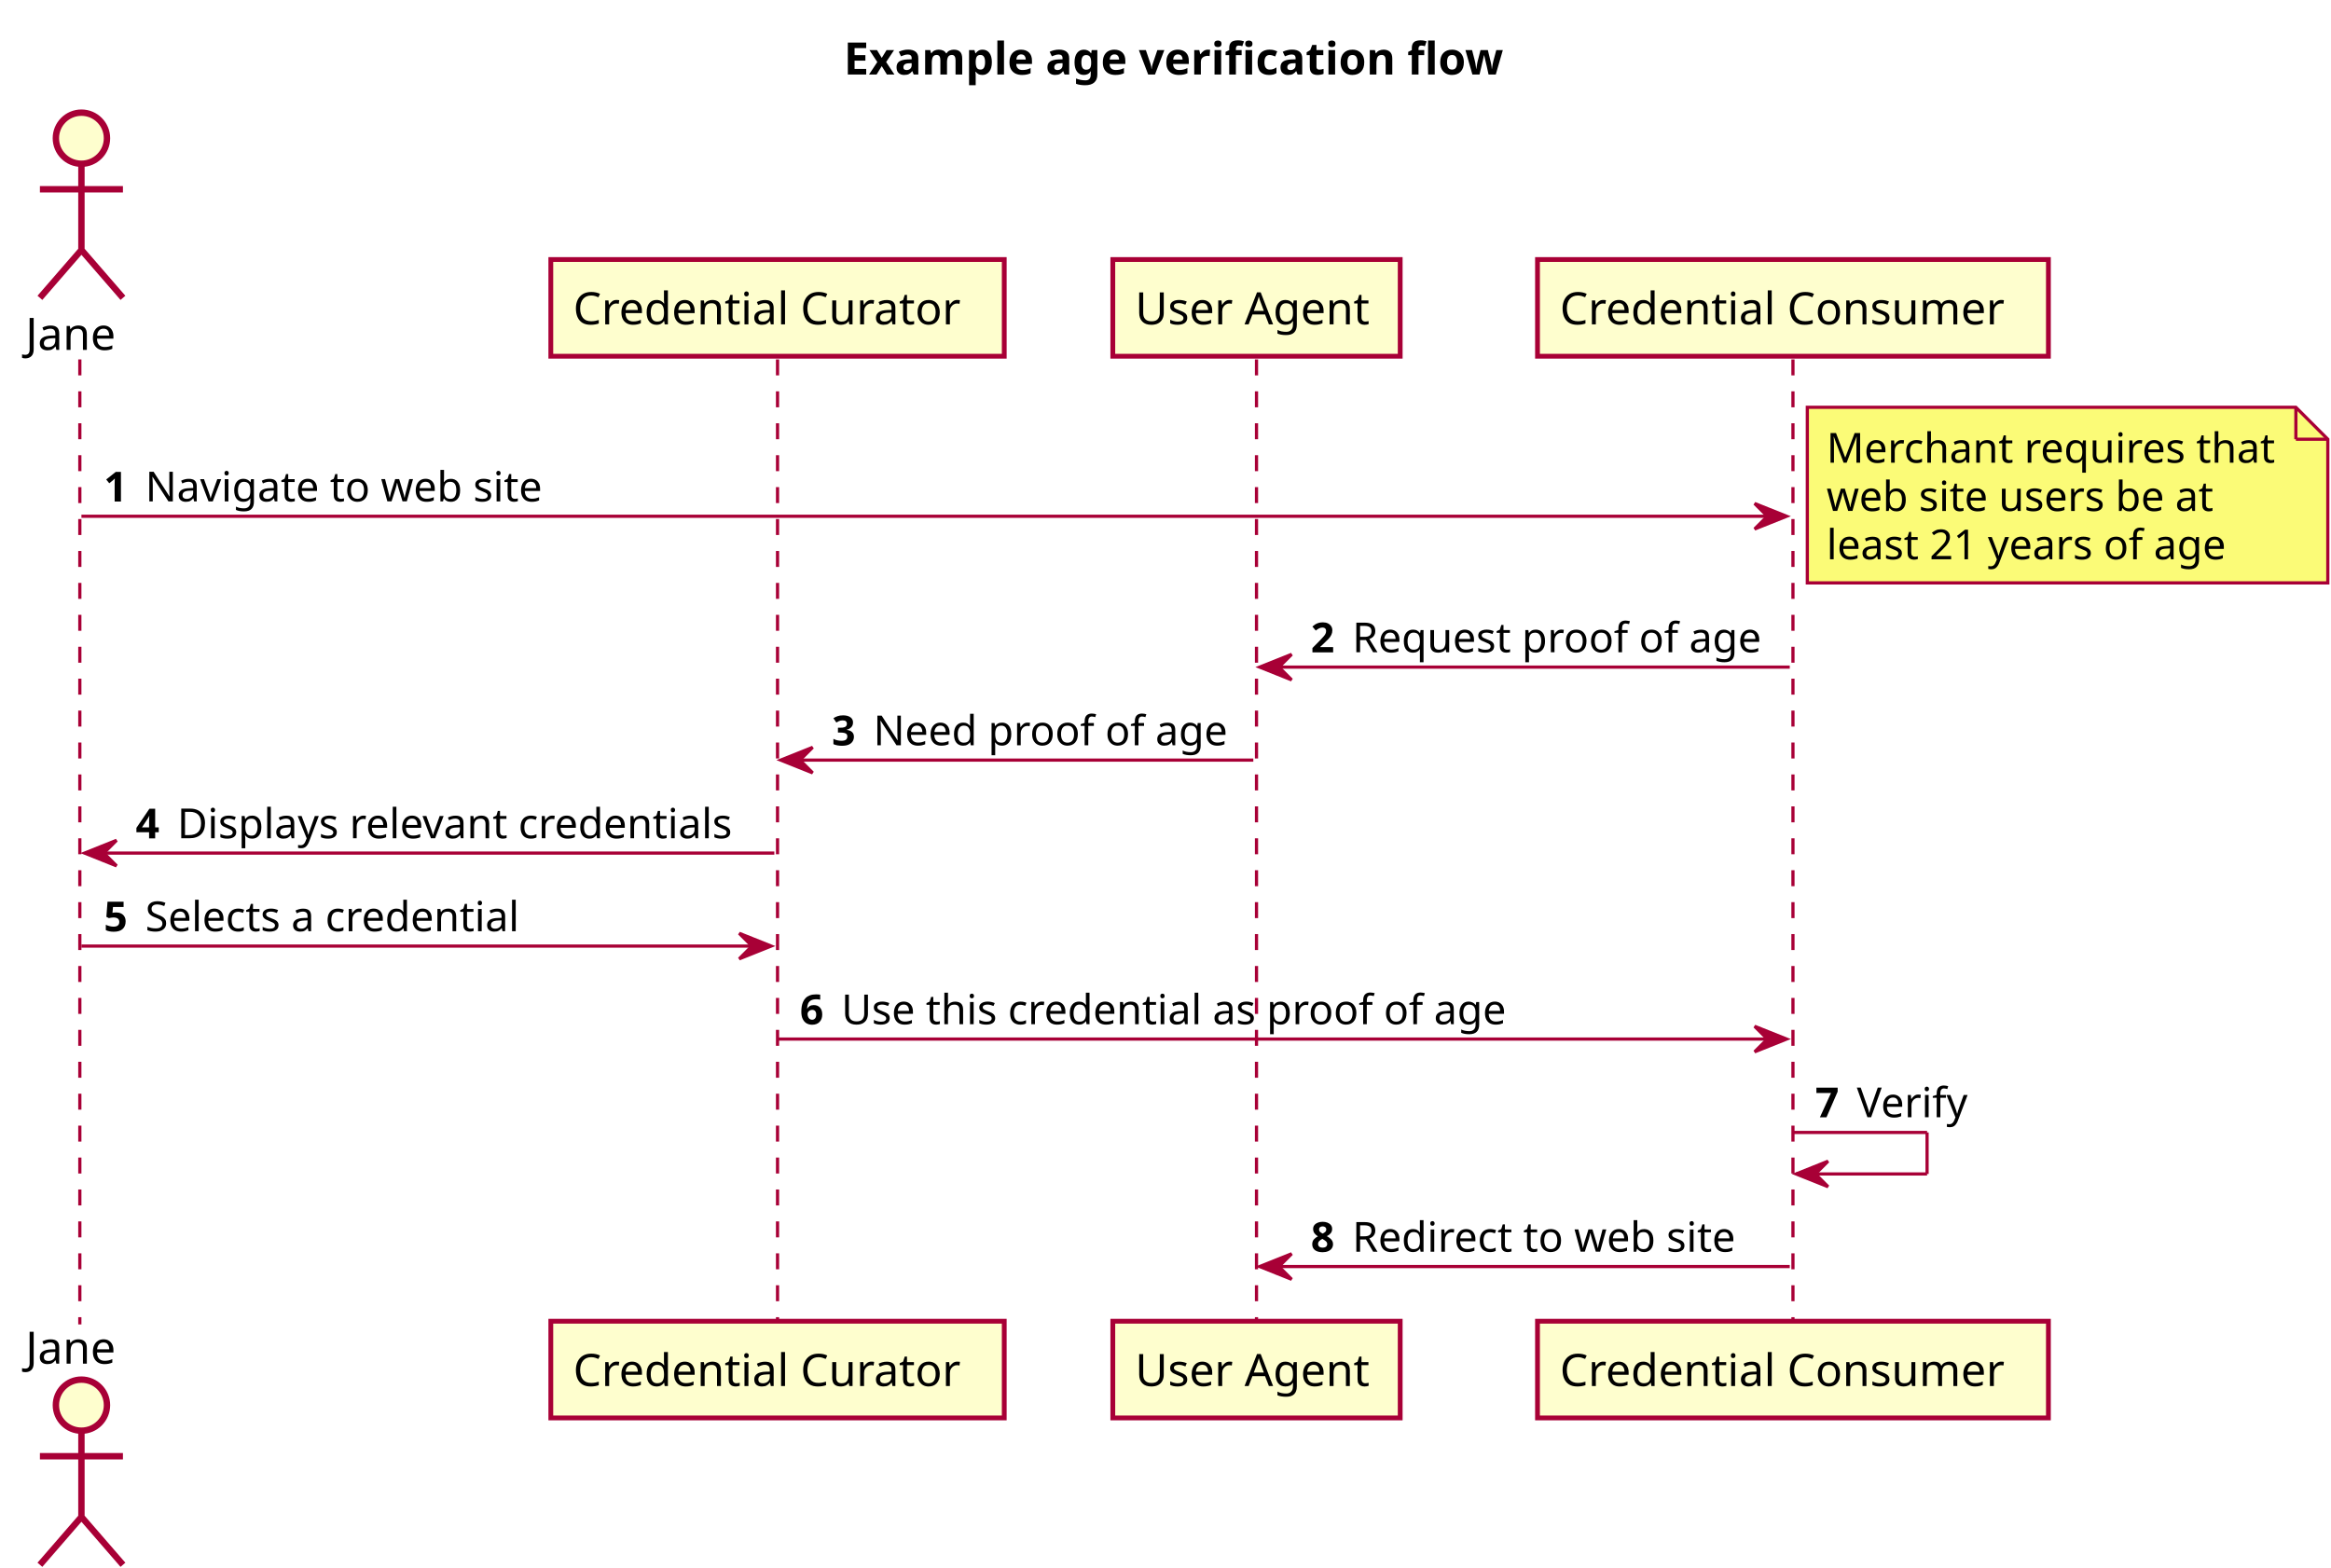
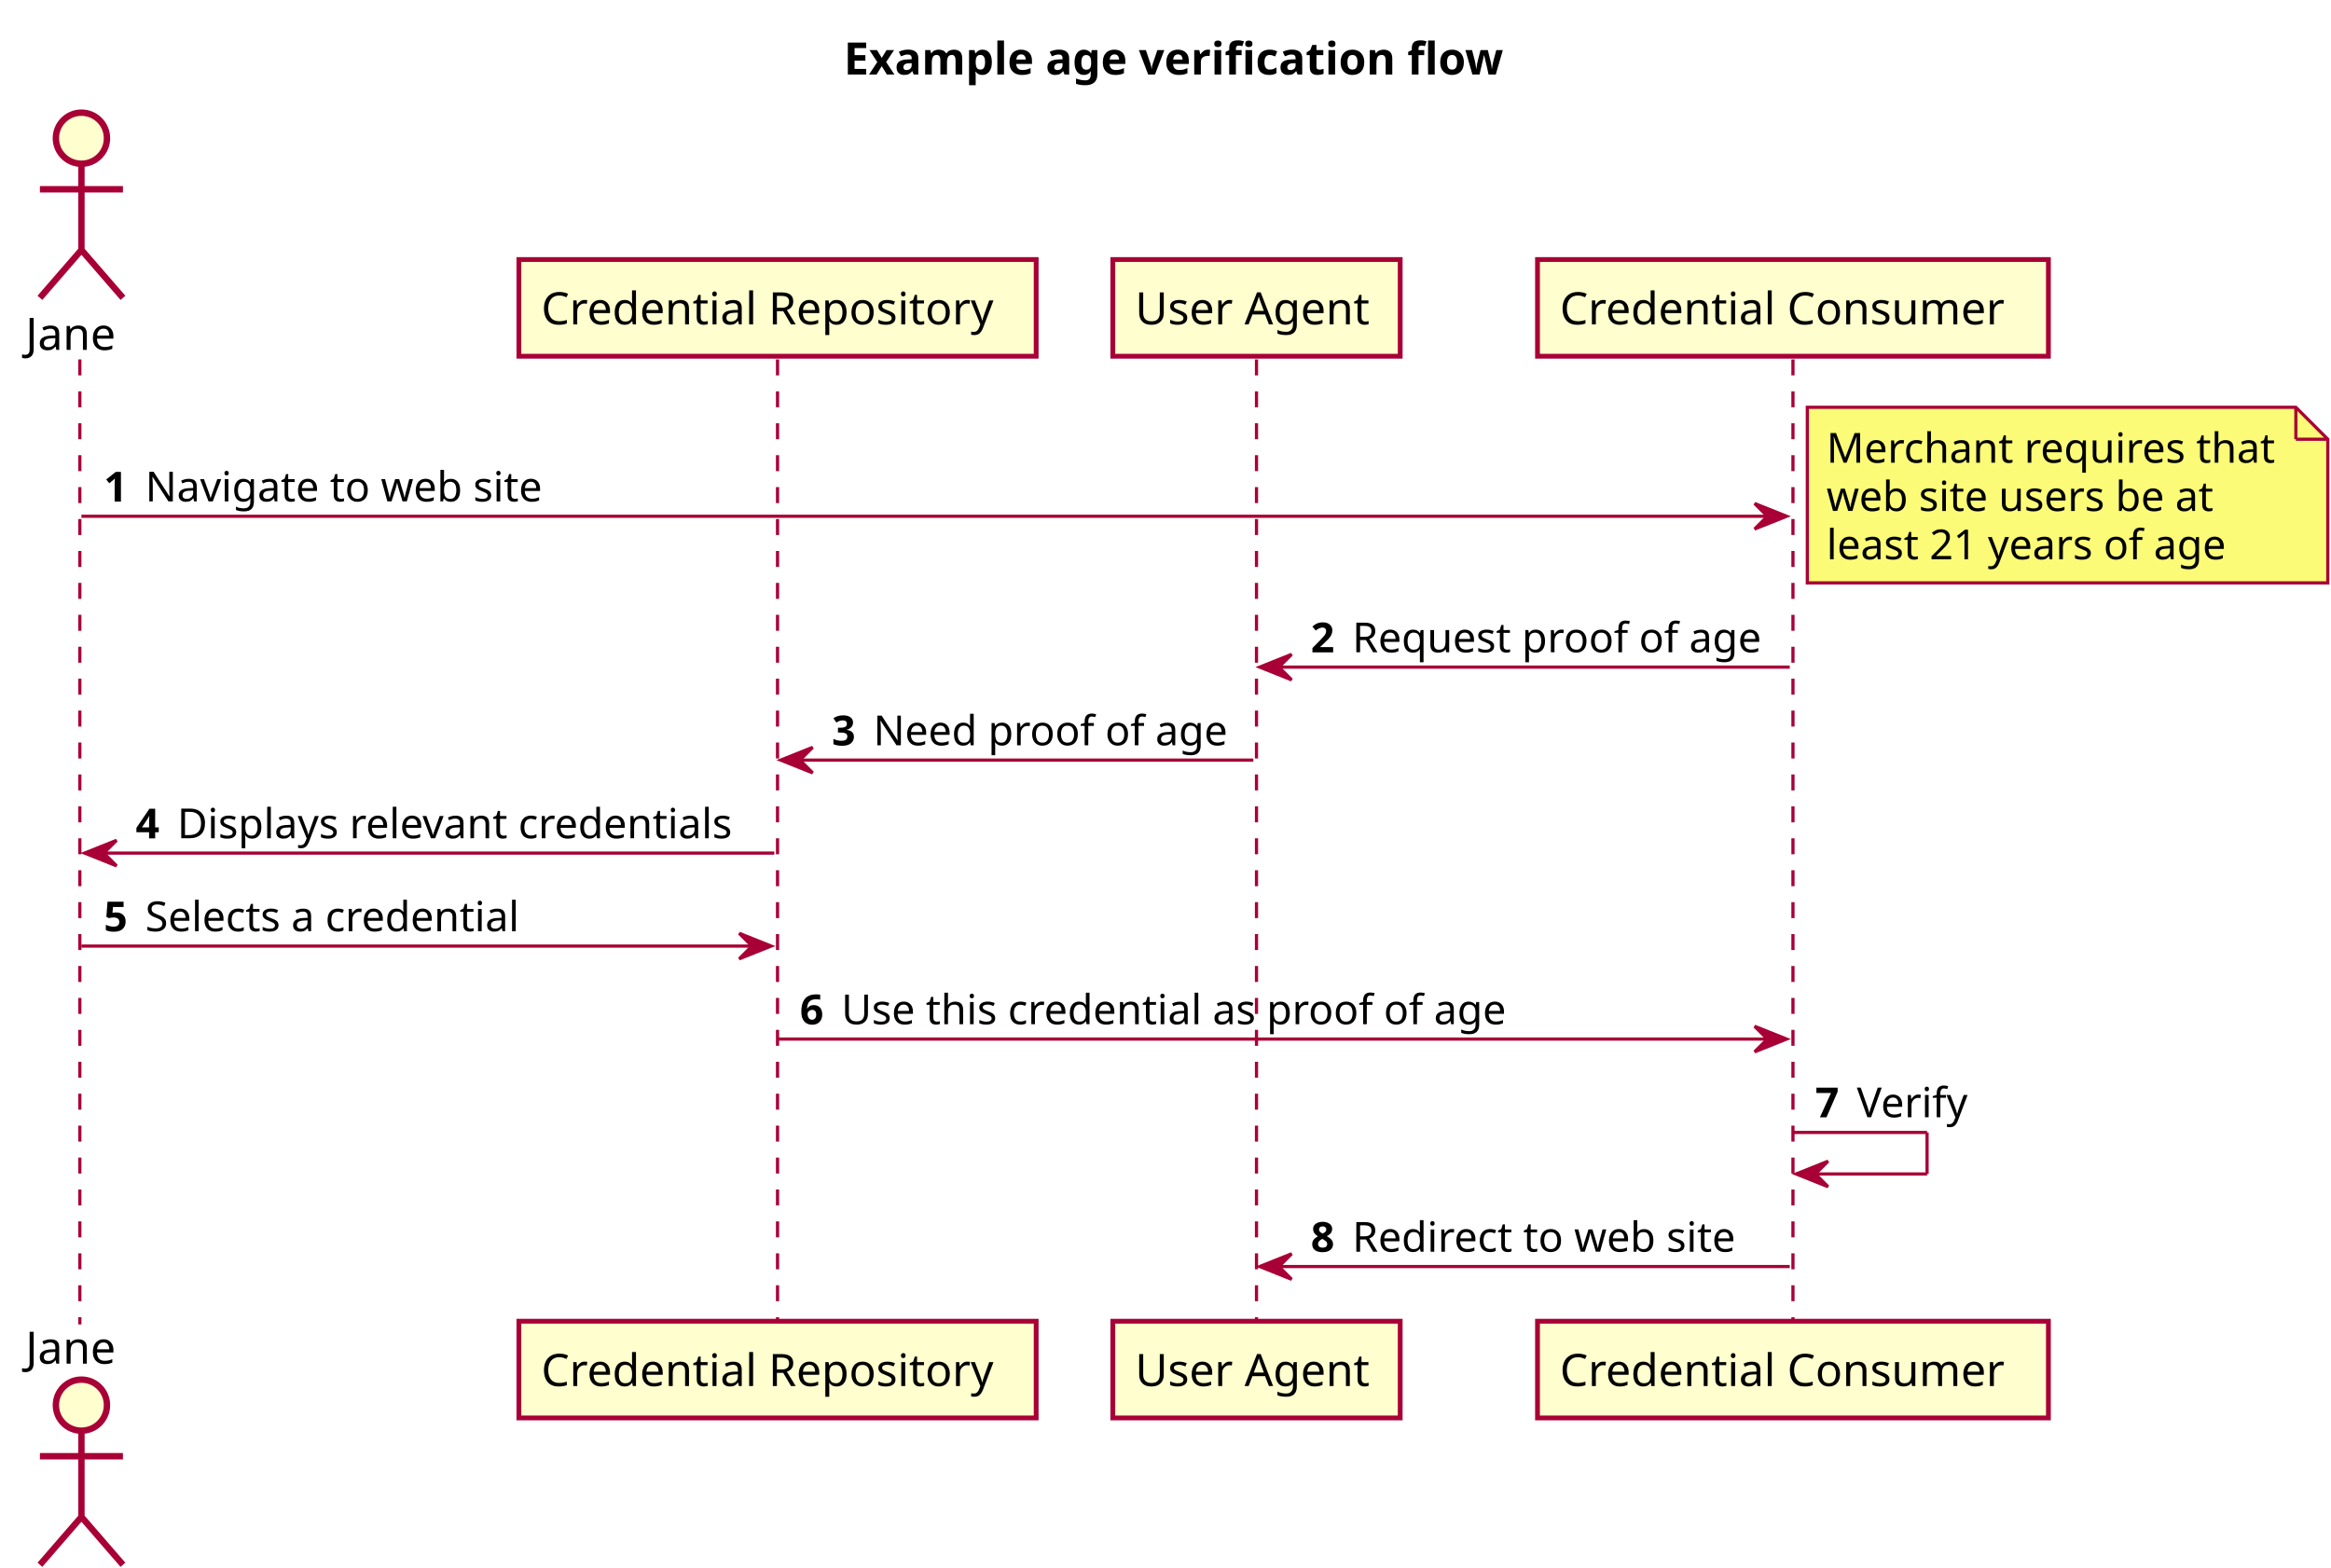
<svg xmlns="http://www.w3.org/2000/svg" height="491px" style="width:730px;height:491px;" version="1.1" viewBox="0 0 730 491" width="730px">
  <defs />
  <g>
    <text fill="#000000" font-family="Lucida Sans" font-size="14" font-weight="bold" lengthAdjust="spacingAndGlyphs" textLength="214" x="264.25" y="23.337">Example age verification flow</text>
    <line style="stroke: #A80036; stroke-width: 1.0; stroke-dasharray: 5.0,5.0;" x1="25" x2="25" y1="112.58" y2="414.845" />
    <line style="stroke: #A80036; stroke-width: 1.0; stroke-dasharray: 5.0,5.0;" x1="243.5" x2="243.5" y1="112.58" y2="414.845" />
    <line style="stroke: #A80036; stroke-width: 1.0; stroke-dasharray: 5.0,5.0;" x1="393.5" x2="393.5" y1="112.58" y2="414.845" />
    <line style="stroke: #A80036; stroke-width: 1.0; stroke-dasharray: 5.0,5.0;" x1="561.5" x2="561.5" y1="112.58" y2="414.845" />
    <text fill="#000000" font-family="Lucida Sans" font-size="14" lengthAdjust="spacingAndGlyphs" textLength="29" x="8" y="109.593">Jane</text>
    <ellipse cx="25.5" cy="43.29" fill="#FEFECE" rx="8" ry="8" style="stroke: #A80036; stroke-width: 2.0;" />
    <path d="M25.5,51.29 L25.5,78.29 M12.5,59.29 L38.5,59.29 M25.5,78.29 L12.5,93.29 M25.5,78.29 L38.5,93.29 " fill="#FEFECE" style="stroke: #A80036; stroke-width: 2.0;" />
    <text fill="#000000" font-family="Lucida Sans" font-size="14" lengthAdjust="spacingAndGlyphs" textLength="29" x="8" y="427.147">Jane</text>
    <ellipse cx="25.5" cy="440.135" fill="#FEFECE" rx="8" ry="8" style="stroke: #A80036; stroke-width: 2.0;" />
    <path d="M25.5,448.135 L25.5,475.135 M12.5,456.135 L38.5,456.135 M25.5,475.135 L12.5,490.135 M25.5,475.135 L38.5,490.135 " fill="#FEFECE" style="stroke: #A80036; stroke-width: 2.0;" />
-     <rect fill="#FEFECE" height="30.29" style="stroke: #A80036; stroke-width: 1.5;" width="142" x="172.5" y="81.29" />
-     <text fill="#000000" font-family="Lucida Sans" font-size="14" lengthAdjust="spacingAndGlyphs" textLength="128" x="179.5" y="101.593">Credential Curator</text>
-     <rect fill="#FEFECE" height="30.29" style="stroke: #A80036; stroke-width: 1.5;" width="142" x="172.5" y="413.845" />
-     <text fill="#000000" font-family="Lucida Sans" font-size="14" lengthAdjust="spacingAndGlyphs" textLength="128" x="179.5" y="434.147">Credential Curator</text>
+     <rect fill="#FEFECE" height="30.29" style="stroke: #A80036; stroke-width: 1.5;" width="162" x="162.5" y="81.29" />
+     <text fill="#000000" font-family="Lucida Sans" font-size="14" lengthAdjust="spacingAndGlyphs" textLength="148" x="169.5" y="101.593">Credential Repository</text>
+     <rect fill="#FEFECE" height="30.29" style="stroke: #A80036; stroke-width: 1.5;" width="162" x="162.5" y="413.845" />
+     <text fill="#000000" font-family="Lucida Sans" font-size="14" lengthAdjust="spacingAndGlyphs" textLength="148" x="169.5" y="434.147">Credential Repository</text>
    <rect fill="#FEFECE" height="30.29" style="stroke: #A80036; stroke-width: 1.5;" width="90" x="348.5" y="81.29" />
    <text fill="#000000" font-family="Lucida Sans" font-size="14" lengthAdjust="spacingAndGlyphs" textLength="76" x="355.5" y="101.593">User Agent</text>
    <rect fill="#FEFECE" height="30.29" style="stroke: #A80036; stroke-width: 1.5;" width="90" x="348.5" y="413.845" />
    <text fill="#000000" font-family="Lucida Sans" font-size="14" lengthAdjust="spacingAndGlyphs" textLength="76" x="355.5" y="434.147">User Agent</text>
    <rect fill="#FEFECE" height="30.29" style="stroke: #A80036; stroke-width: 1.5;" width="160" x="481.5" y="81.29" />
    <text fill="#000000" font-family="Lucida Sans" font-size="14" lengthAdjust="spacingAndGlyphs" textLength="146" x="488.5" y="101.593">Credential Consumer</text>
    <rect fill="#FEFECE" height="30.29" style="stroke: #A80036; stroke-width: 1.5;" width="160" x="481.5" y="413.845" />
    <text fill="#000000" font-family="Lucida Sans" font-size="14" lengthAdjust="spacingAndGlyphs" textLength="146" x="488.5" y="434.147">Credential Consumer</text>
    <polygon fill="#A80036" points="549.5,157.707,559.5,161.707,549.5,165.707,553.5,161.707" style="stroke: #A80036; stroke-width: 1.0;" />
    <line style="stroke: #A80036; stroke-width: 1.0;" x1="25.5" x2="555.5" y1="161.707" y2="161.707" />
    <text fill="#000000" font-family="Lucida Sans" font-size="13" font-weight="bold" lengthAdjust="spacingAndGlyphs" textLength="9" x="32.5" y="157.091">1</text>
    <text fill="#000000" font-family="Lucida Sans" font-size="13" lengthAdjust="spacingAndGlyphs" textLength="128" x="45.5" y="157.059">Navigate to web site</text>
    <polygon fill="#FBFB77" points="566,127.58,566,182.58,729,182.58,729,137.58,719,127.58,566,127.58" style="stroke: #A80036; stroke-width: 1.0;" />
    <line style="stroke: #A80036; stroke-width: 1.0;" x1="719" x2="719" y1="127.58" y2="137.58" />
    <line style="stroke: #A80036; stroke-width: 1.0;" x1="729" x2="719" y1="137.58" y2="137.58" />
    <text fill="#000000" font-family="Lucida Sans" font-size="13" lengthAdjust="spacingAndGlyphs" textLength="142" x="572" y="144.933">Merchant requires that</text>
    <text fill="#000000" font-family="Lucida Sans" font-size="13" lengthAdjust="spacingAndGlyphs" textLength="125" x="572" y="160.059">web site users be at</text>
    <text fill="#000000" font-family="Lucida Sans" font-size="13" lengthAdjust="spacingAndGlyphs" textLength="130" x="572" y="175.185">least 21 years of age</text>
    <polygon fill="#A80036" points="404.5,204.959,394.5,208.959,404.5,212.959,400.5,208.959" style="stroke: #A80036; stroke-width: 1.0;" />
    <line style="stroke: #A80036; stroke-width: 1.0;" x1="398.5" x2="560.5" y1="208.959" y2="208.959" />
    <text fill="#000000" font-family="Lucida Sans" font-size="13" font-weight="bold" lengthAdjust="spacingAndGlyphs" textLength="9" x="410.5" y="204.344">2</text>
    <text fill="#000000" font-family="Lucida Sans" font-size="13" lengthAdjust="spacingAndGlyphs" textLength="131" x="423.5" y="204.312">Request proof of age</text>
    <polygon fill="#A80036" points="254.5,234.086,244.5,238.086,254.5,242.086,250.5,238.086" style="stroke: #A80036; stroke-width: 1.0;" />
    <line style="stroke: #A80036; stroke-width: 1.0;" x1="248.5" x2="392.5" y1="238.086" y2="238.086" />
    <text fill="#000000" font-family="Lucida Sans" font-size="13" font-weight="bold" lengthAdjust="spacingAndGlyphs" textLength="9" x="260.5" y="233.47">3</text>
    <text fill="#000000" font-family="Lucida Sans" font-size="13" lengthAdjust="spacingAndGlyphs" textLength="113" x="273.5" y="233.439">Need proof of age</text>
    <polygon fill="#A80036" points="36.5,263.212,26.5,267.212,36.5,271.212,32.5,267.212" style="stroke: #A80036; stroke-width: 1.0;" />
    <line style="stroke: #A80036; stroke-width: 1.0;" x1="30.5" x2="242.5" y1="267.212" y2="267.212" />
    <text fill="#000000" font-family="Lucida Sans" font-size="13" font-weight="bold" lengthAdjust="spacingAndGlyphs" textLength="9" x="42.5" y="262.597">4</text>
    <text fill="#000000" font-family="Lucida Sans" font-size="13" lengthAdjust="spacingAndGlyphs" textLength="181" x="55.5" y="262.565">Displays relevant credentials</text>
    <polygon fill="#A80036" points="231.5,292.339,241.5,296.339,231.5,300.339,235.5,296.339" style="stroke: #A80036; stroke-width: 1.0;" />
    <line style="stroke: #A80036; stroke-width: 1.0;" x1="25.5" x2="237.5" y1="296.339" y2="296.339" />
    <text fill="#000000" font-family="Lucida Sans" font-size="13" font-weight="bold" lengthAdjust="spacingAndGlyphs" textLength="9" x="32.5" y="291.723">5</text>
    <text fill="#000000" font-family="Lucida Sans" font-size="13" lengthAdjust="spacingAndGlyphs" textLength="121" x="45.5" y="291.691">Selects a credential</text>
    <polygon fill="#A80036" points="549.5,321.465,559.5,325.465,549.5,329.465,553.5,325.465" style="stroke: #A80036; stroke-width: 1.0;" />
    <line style="stroke: #A80036; stroke-width: 1.0;" x1="243.5" x2="555.5" y1="325.465" y2="325.465" />
    <text fill="#000000" font-family="Lucida Sans" font-size="13" font-weight="bold" lengthAdjust="spacingAndGlyphs" textLength="9" x="250.5" y="320.85">6</text>
    <text fill="#000000" font-family="Lucida Sans" font-size="13" lengthAdjust="spacingAndGlyphs" textLength="216" x="263.5" y="320.818">Use this credential as proof of age</text>
    <line style="stroke: #A80036; stroke-width: 1.0;" x1="561.5" x2="603.5" y1="354.718" y2="354.718" />
    <line style="stroke: #A80036; stroke-width: 1.0;" x1="603.5" x2="603.5" y1="354.718" y2="367.718" />
    <line style="stroke: #A80036; stroke-width: 1.0;" x1="562.5" x2="603.5" y1="367.718" y2="367.718" />
    <polygon fill="#A80036" points="572.5,363.718,562.5,367.718,572.5,371.718,568.5,367.718" style="stroke: #A80036; stroke-width: 1.0;" />
    <text fill="#000000" font-family="Lucida Sans" font-size="13" font-weight="bold" lengthAdjust="spacingAndGlyphs" textLength="9" x="568.5" y="349.976">7</text>
    <text fill="#000000" font-family="Lucida Sans" font-size="13" lengthAdjust="spacingAndGlyphs" textLength="37" x="581.5" y="349.944">Verify</text>
    <polygon fill="#A80036" points="404.5,392.718,394.5,396.718,404.5,400.718,400.5,396.718" style="stroke: #A80036; stroke-width: 1.0;" />
    <line style="stroke: #A80036; stroke-width: 1.0;" x1="398.5" x2="560.5" y1="396.718" y2="396.718" />
    <text fill="#000000" font-family="Lucida Sans" font-size="13" font-weight="bold" lengthAdjust="spacingAndGlyphs" textLength="9" x="410.5" y="392.103">8</text>
    <text fill="#000000" font-family="Lucida Sans" font-size="13" lengthAdjust="spacingAndGlyphs" textLength="124" x="423.5" y="392.071">Redirect to web site</text>
  </g>
</svg>
